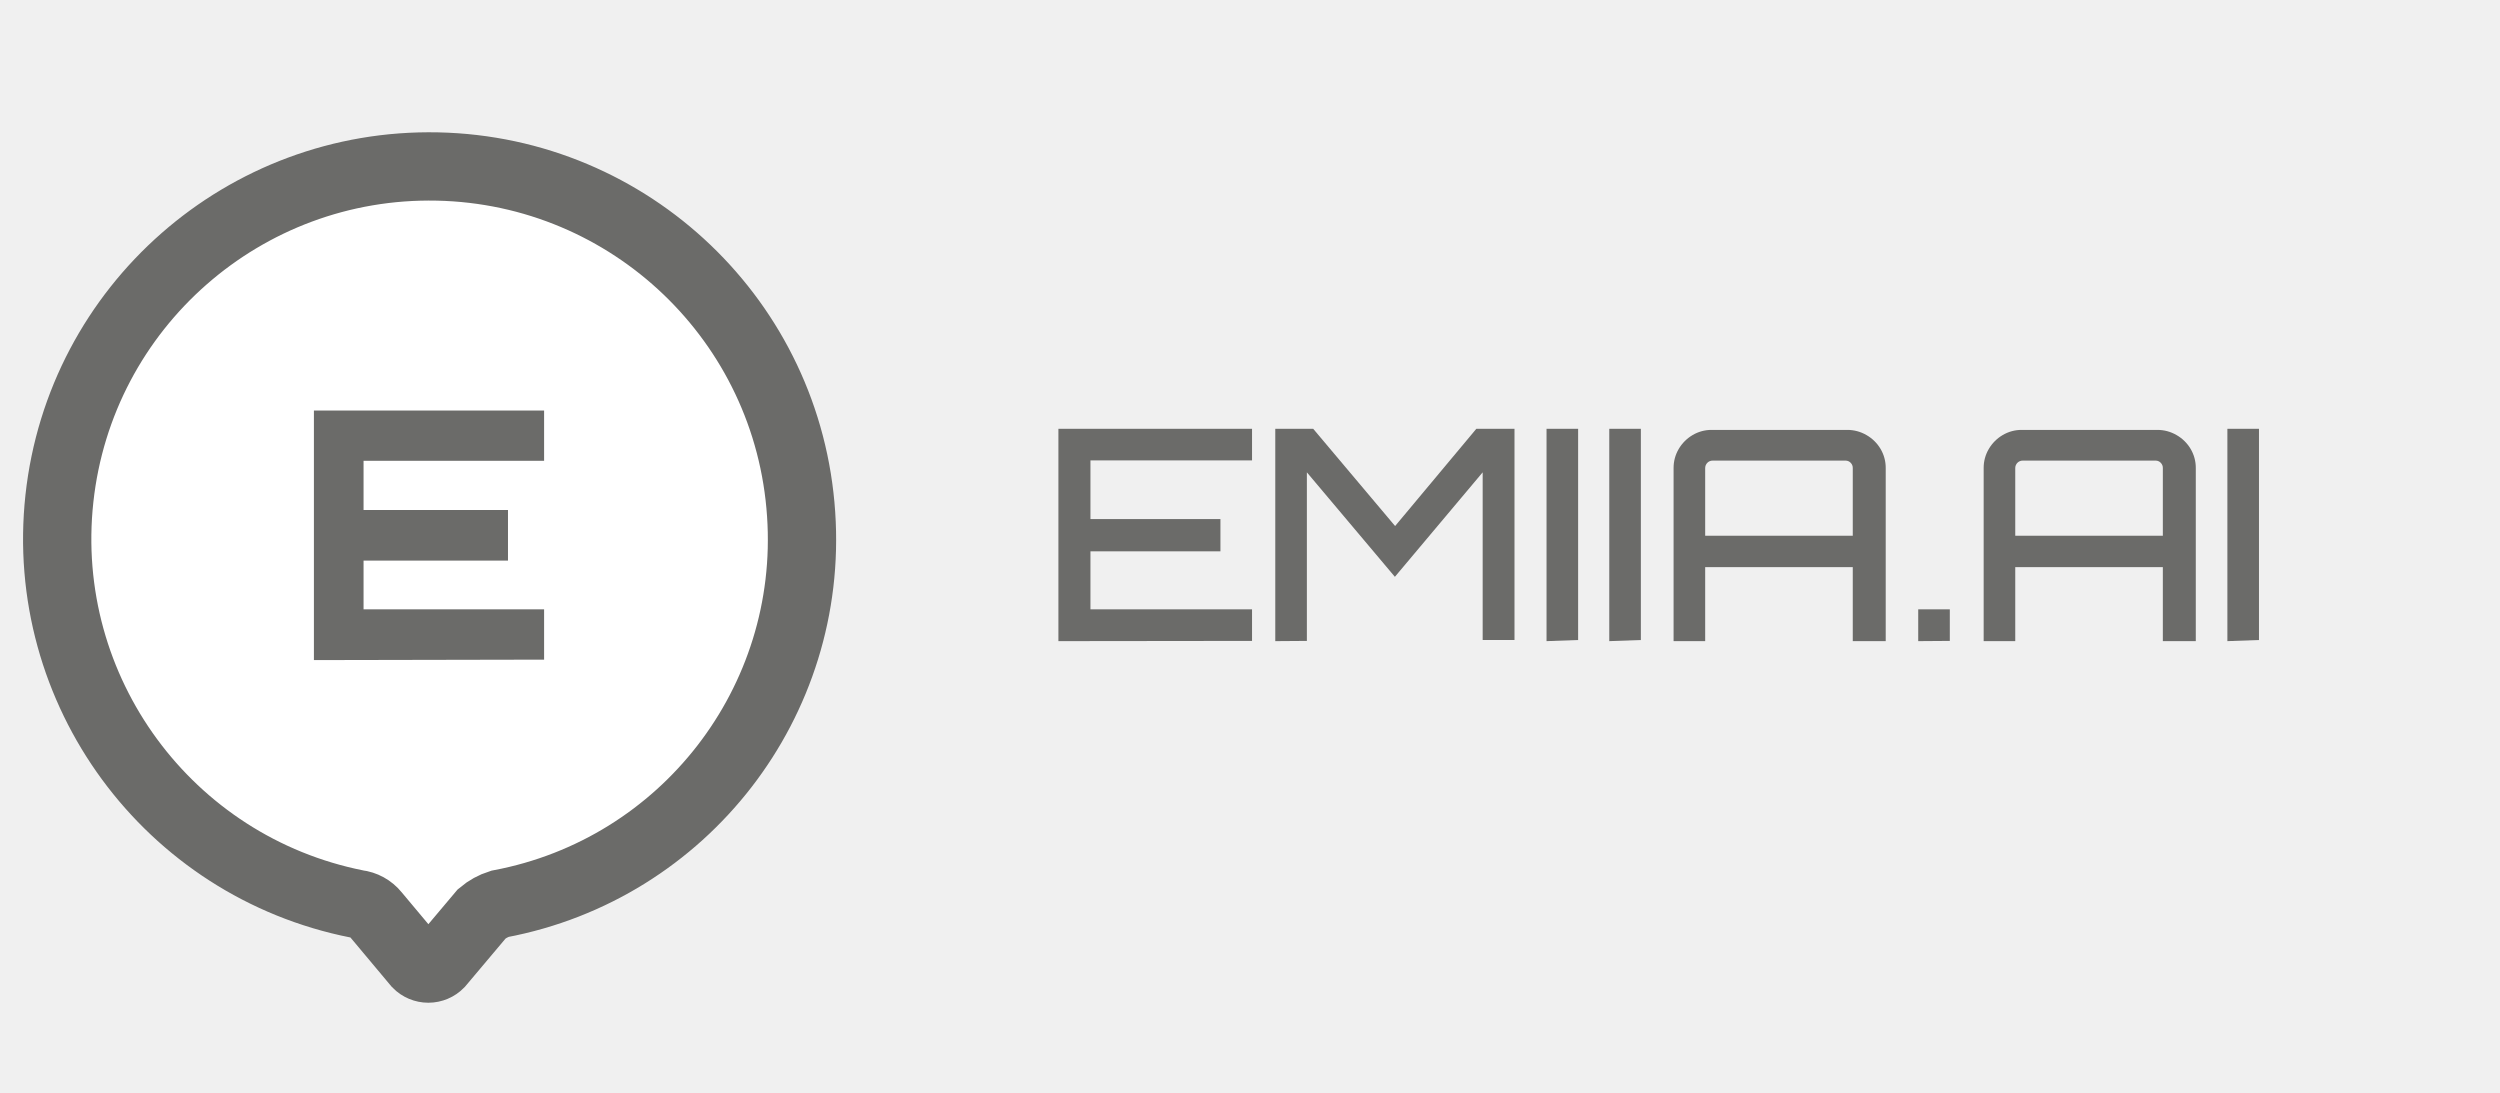
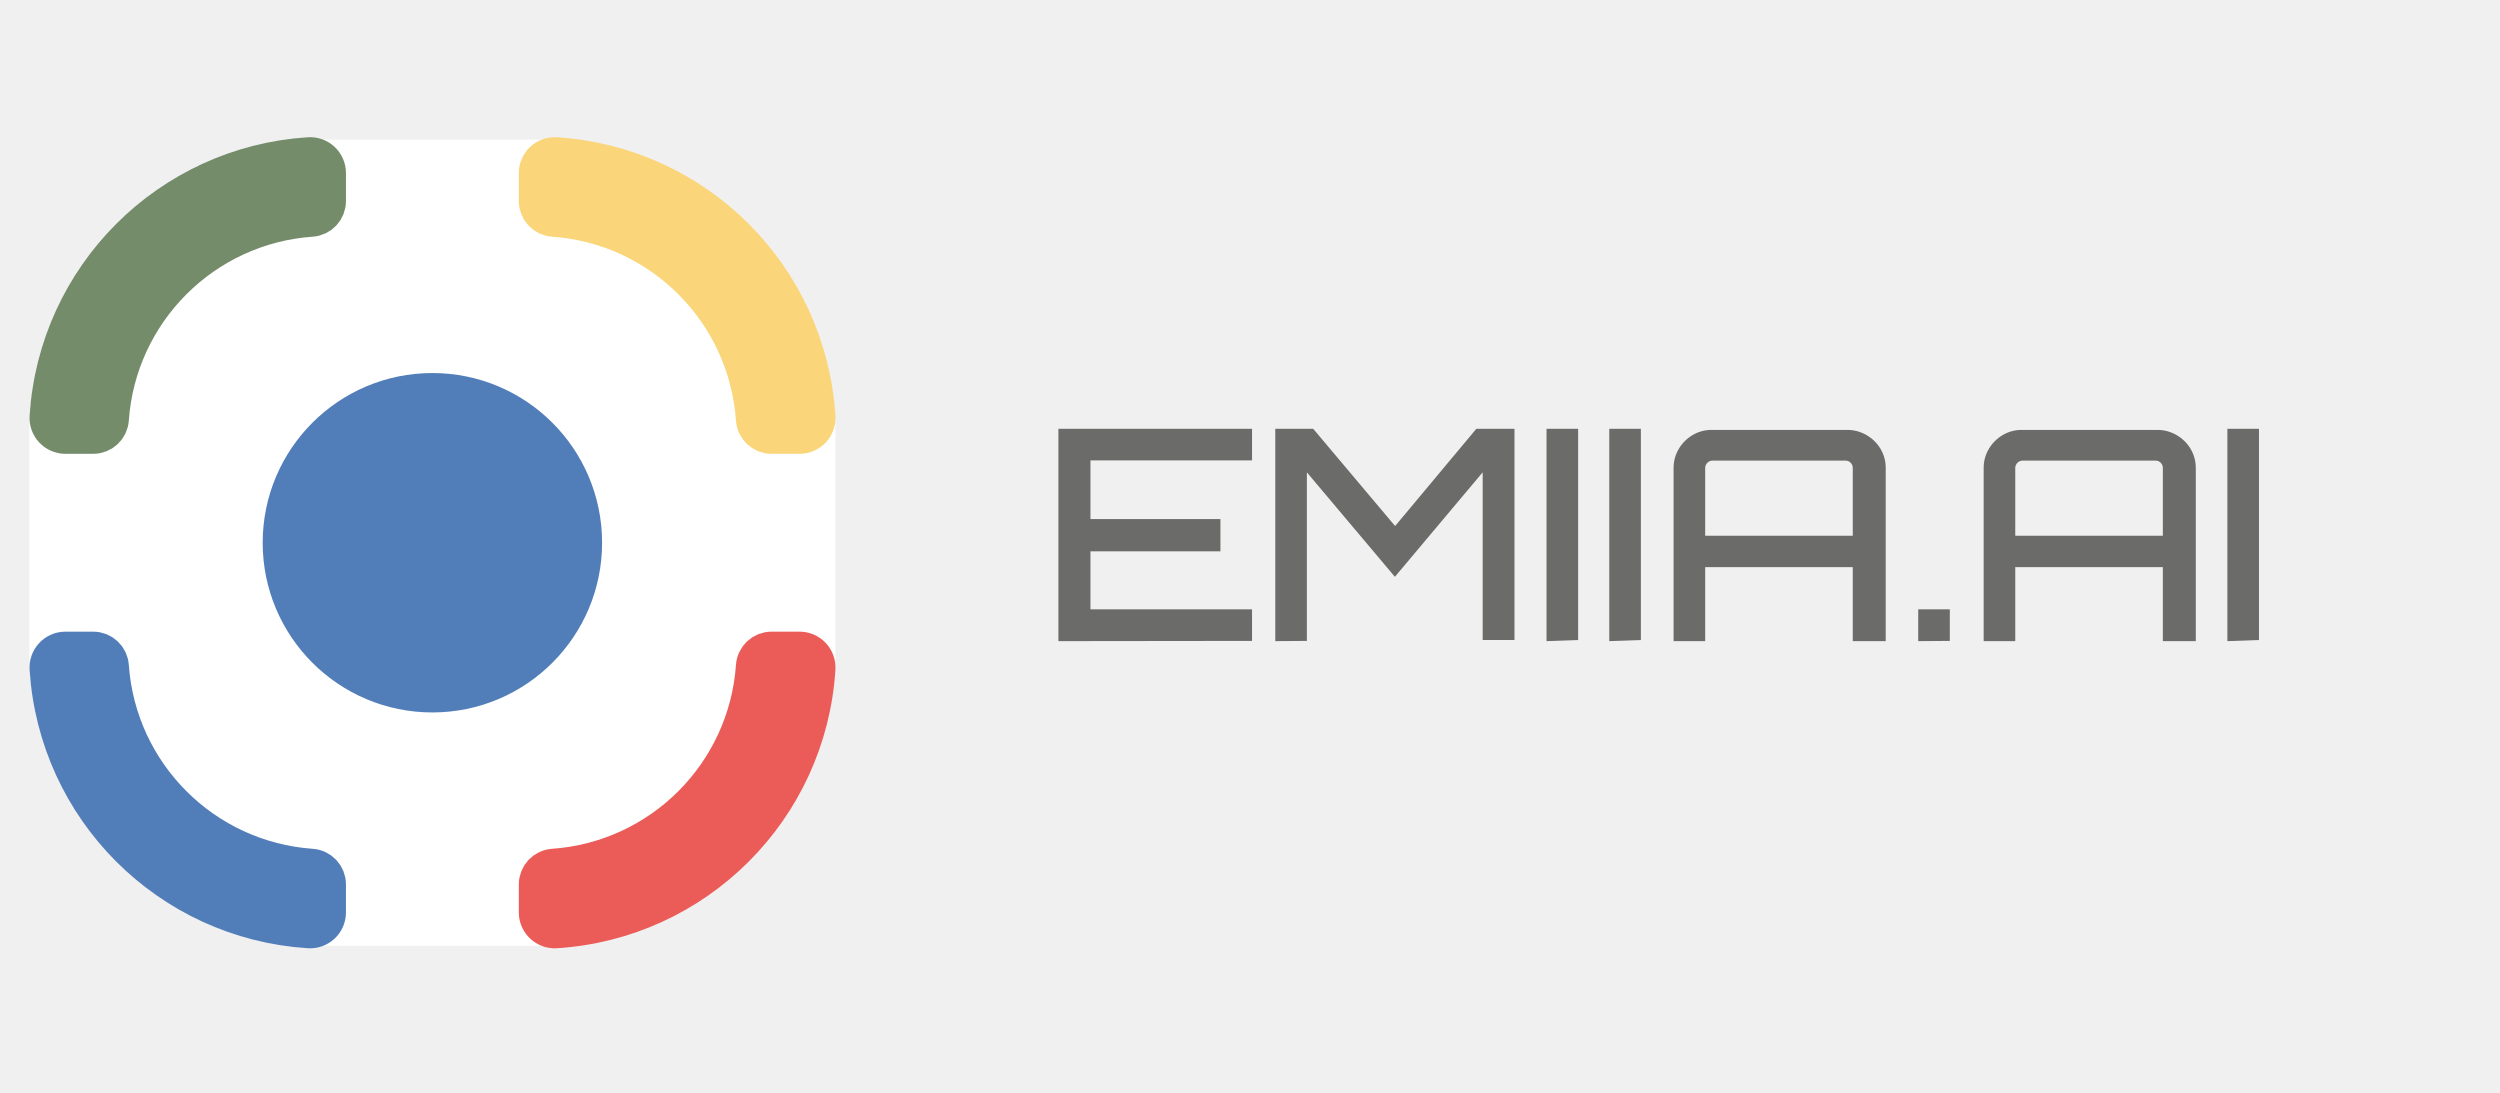
- <svg xmlns="http://www.w3.org/2000/svg" id="svg10" width="110.78" height="48.42" viewBox="0 0 110.78 48.42">
-   <path id="path2" d="M35.5,22.79A16.43,16.43,0,0,1,22.15,40.05a2.33,2.33,0,0,0-.8.44l-1.87,2.22a.7.7,0,0,1-1,0L16.63,40.5a1.2,1.2,0,0,0-.8-.44A16.5,16.5,0,1,1,35.5,22.79Z" style="fill: #fff;stroke: #6B6B69;stroke-width: 3.026px" />
-   <path d="M13.91,29.25V18.19h10.2v2.23h-8V22.6h6.4v2.24h-6.4V27h8v2.23Z" style="fill: #6B6B69" />
+ <svg xmlns="http://www.w3.org/2000/svg" width="110.78" height="48.42" viewBox="0 0 110.78 48.42">
+   <rect x="2.15" y="7.04" width="34.02" height="34.02" rx="12.17" ry="12.17" style="fill: #fff;stroke: #fff;stroke-miterlimit: 10;stroke-width: 1.7px" />
  <g>
-     <path d="M46.9,28.41V19h8.58v1.4H48.32V23h5.76v1.43H48.32V27h7.16v1.4Z" style="fill: #6B6B69" />
-     <path d="M56.51,28.41V19h1.68l3.63,4.31L65.42,19h1.69v9.36H65.7V20.93l-3.89,4.63-3.9-4.63v7.47Z" style="fill: #6B6B69" />
-     <path d="M68.53,28.41V19h1.4v9.36Z" style="fill: #6B6B69" />
-     <path d="M71.31,28.41V19h1.4v9.36Z" style="fill: #6B6B69" />
-     <path d="M74.16,20.74a1.64,1.64,0,0,1,.23-.85,1.73,1.73,0,0,1,.61-.61,1.64,1.64,0,0,1,.85-.23h6a1.68,1.68,0,0,1,.86.23,1.71,1.71,0,0,1,.62.61,1.64,1.64,0,0,1,.23.85v7.67H82.1V25.13H75.56v3.28h-1.4Zm7.94,3v-3a.32.32,0,0,0-.09-.23.31.31,0,0,0-.23-.1H75.89a.33.33,0,0,0-.33.33v3Z" style="fill: #6B6B69" />
-     <path d="M85,28.41V27h1.4v1.4Z" style="fill: #6B6B69" />
-     <path d="M87.9,20.74a1.64,1.64,0,0,1,.23-.85,1.73,1.73,0,0,1,.61-.61,1.64,1.64,0,0,1,.85-.23h6a1.68,1.68,0,0,1,.86.23,1.71,1.71,0,0,1,.62.61,1.64,1.64,0,0,1,.23.85v7.67H95.84V25.13H89.3v3.28H87.9Zm7.94,3v-3a.32.32,0,0,0-.09-.23.31.31,0,0,0-.23-.1H89.63a.33.33,0,0,0-.33.33v3Z" style="fill: #6B6B69" />
-     <path d="M98.7,28.41V19h1.4v9.36Z" style="fill: #6B6B69" />
+     <path d="M46.9,28.41V19h8.58v1.4H48.32V23h5.76v1.43H48.32V27h7.16v1.4Z" style="fill: #6b6b69" />
+     <path d="M56.51,28.41V19h1.68l3.63,4.31L65.42,19h1.69v9.36H65.7V20.93l-3.89,4.63-3.9-4.63V28.4Z" style="fill: #6b6b69" />
+     <path d="M68.53,28.41V19h1.4v9.36Z" style="fill: #6b6b69" />
+     <path d="M71.31,28.41V19h1.4v9.36Z" style="fill: #6b6b69" />
+     <path d="M74.16,20.74a1.64,1.64,0,0,1,.23-.85,1.73,1.73,0,0,1,.61-.61,1.64,1.64,0,0,1,.85-.23h6a1.68,1.68,0,0,1,.86.23,1.71,1.71,0,0,1,.62.61,1.64,1.64,0,0,1,.23.85v7.67H82.1V25.13H75.56v3.28h-1.4Zm7.94,3v-3a.32.32,0,0,0-.09-.23.31.31,0,0,0-.23-.1H75.89a.33.33,0,0,0-.33.33h0v3Z" style="fill: #6b6b69" />
+     <path d="M85,28.41V27h1.4v1.4Z" style="fill: #6b6b69" />
+     <path d="M87.9,20.74a1.64,1.64,0,0,1,.23-.85,1.73,1.73,0,0,1,.61-.61,1.64,1.64,0,0,1,.85-.23h6a1.68,1.68,0,0,1,.86.23,1.71,1.71,0,0,1,.62.61,1.64,1.64,0,0,1,.23.85v7.67H95.84V25.13H89.3v3.28H87.9Zm7.94,3v-3a.32.32,0,0,0-.09-.23.31.31,0,0,0-.23-.1H89.63a.33.33,0,0,0-.33.33h0v3Z" style="fill: #6b6b69" />
+     <path d="M98.7,28.41V19h1.4v9.36Z" style="fill: #6b6b69" />
  </g>
+   <g>
+     <g>
+       <path d="M14.48,7.66V8.91a.73.73,0,0,1-.68.73,9.64,9.64,0,0,0-8.94,8.94.73.73,0,0,1-.73.68H2.89a.74.74,0,0,1-.73-.79A12.35,12.35,0,0,1,13.69,6.93.74.74,0,0,1,14.48,7.66Z" style="fill: #748c6a;stroke: #748c6a;stroke-miterlimit: 10;stroke-width: 1.7px" />
+       <path d="M23.84,7.66V8.91a.73.73,0,0,0,.68.73,9.64,9.64,0,0,1,8.94,8.94.73.73,0,0,0,.73.68h1.25a.74.74,0,0,0,.73-.79A12.35,12.35,0,0,0,24.62,6.93.74.74,0,0,0,23.84,7.66Z" style="fill: #fad57a;stroke: #fad57a;stroke-miterlimit: 10;stroke-width: 1.7px" />
+     </g>
+     <path d="M14.48,40.44V39.19a.73.73,0,0,0-.68-.73,9.64,9.64,0,0,1-8.94-8.94.73.73,0,0,0-.73-.68H2.89a.74.74,0,0,0-.73.79A12.35,12.35,0,0,0,13.69,41.17.74.74,0,0,0,14.48,40.44Z" style="fill: #517eb9;stroke: #517eb9;stroke-miterlimit: 10;stroke-width: 1.7px" />
+     <path d="M23.84,40.44V39.19a.73.73,0,0,1,.68-.73,9.64,9.64,0,0,0,8.94-8.94.73.73,0,0,1,.73-.68h1.25a.74.74,0,0,1,.73.79A12.35,12.35,0,0,1,24.62,41.17.74.74,0,0,1,23.84,40.44Z" style="fill: #eb5b57;stroke: #eb5b57;stroke-miterlimit: 10;stroke-width: 1.7px" />
+   </g>
+   <circle cx="19.16" cy="24.05" r="5.52" style="fill: #517eb9;stroke: #517eb9;stroke-miterlimit: 10;stroke-width: 4px" />
</svg>
